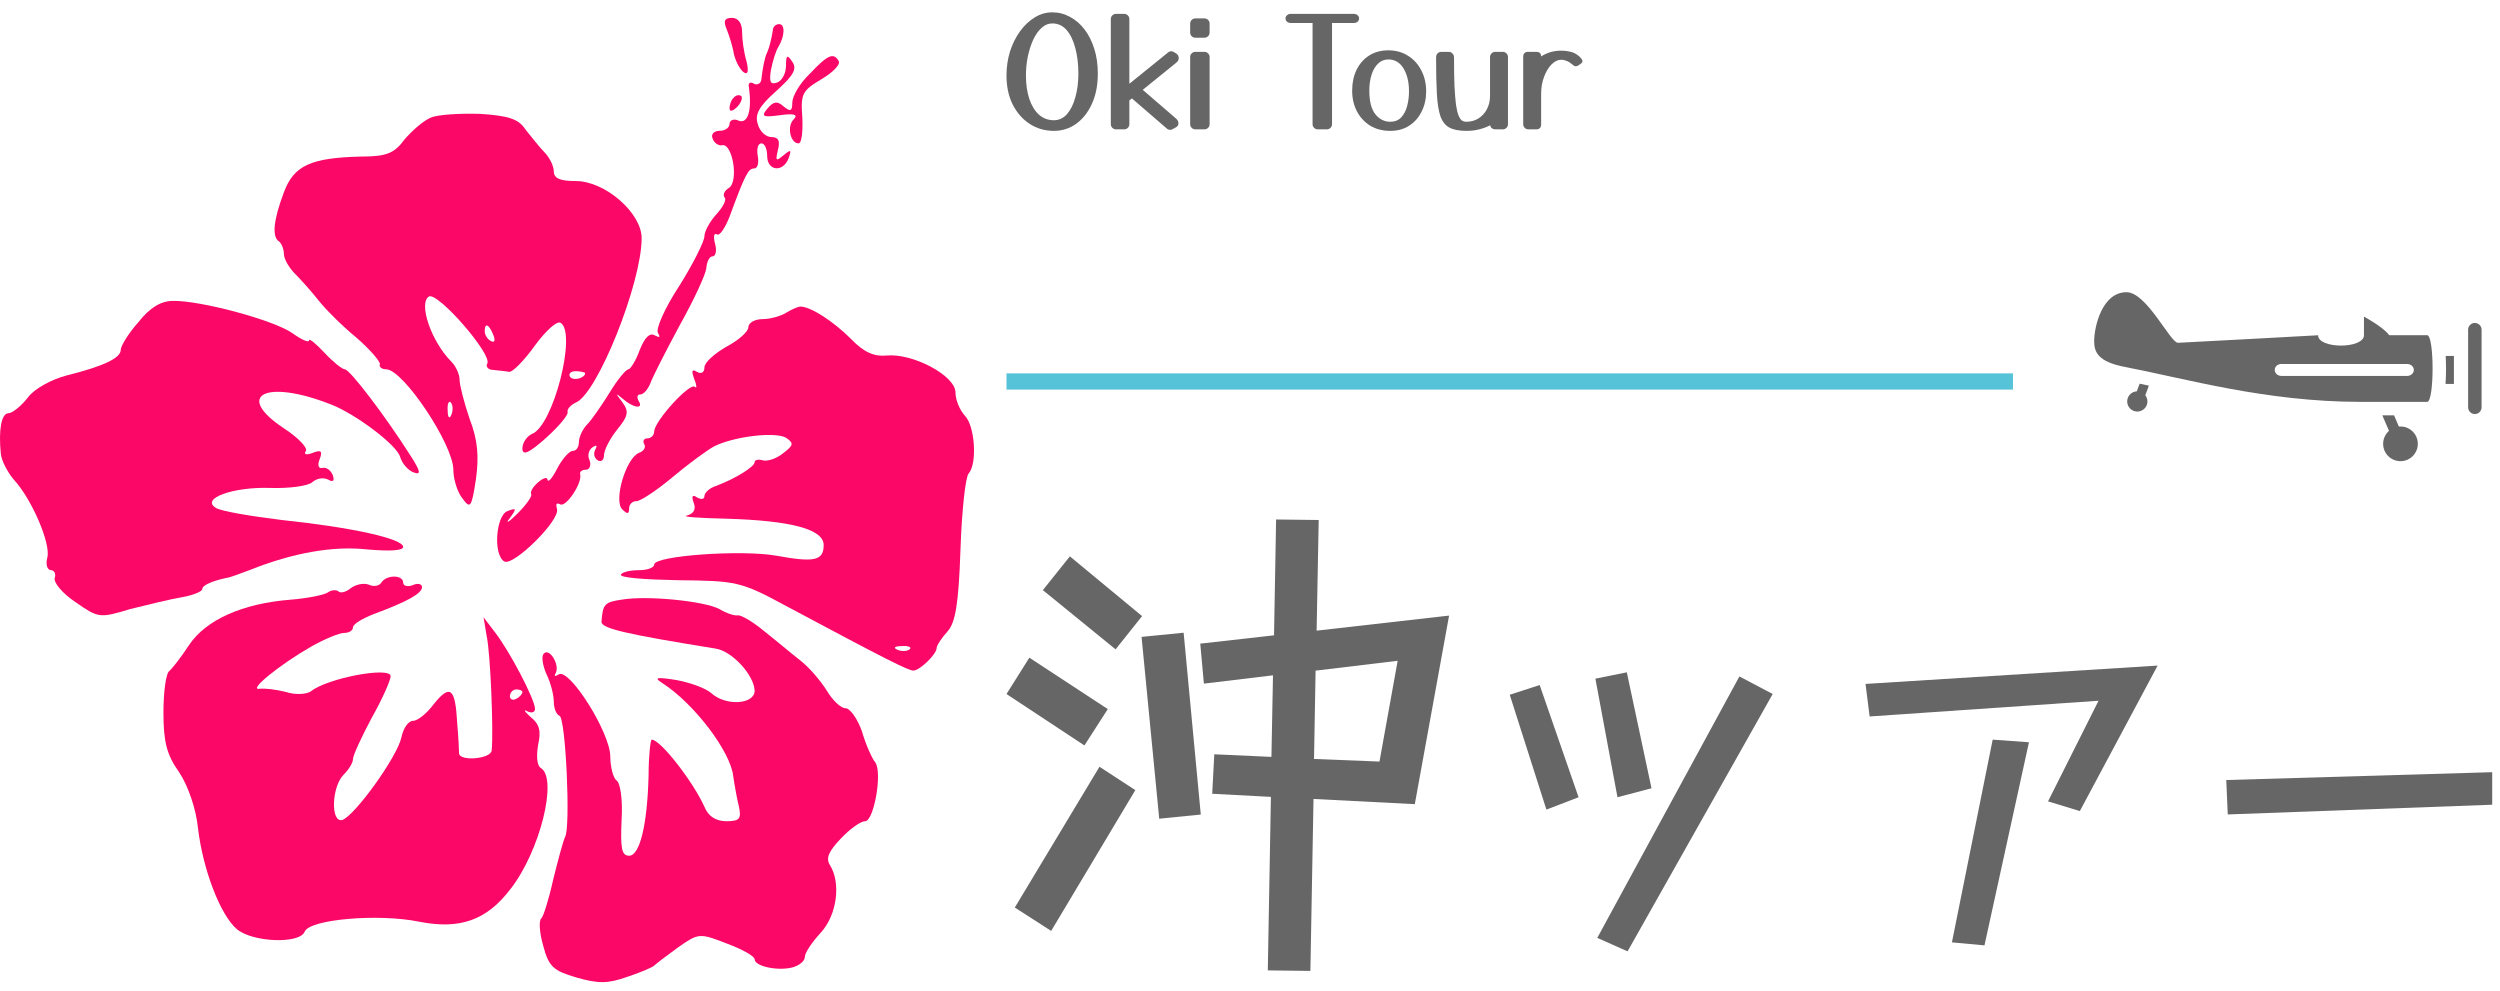
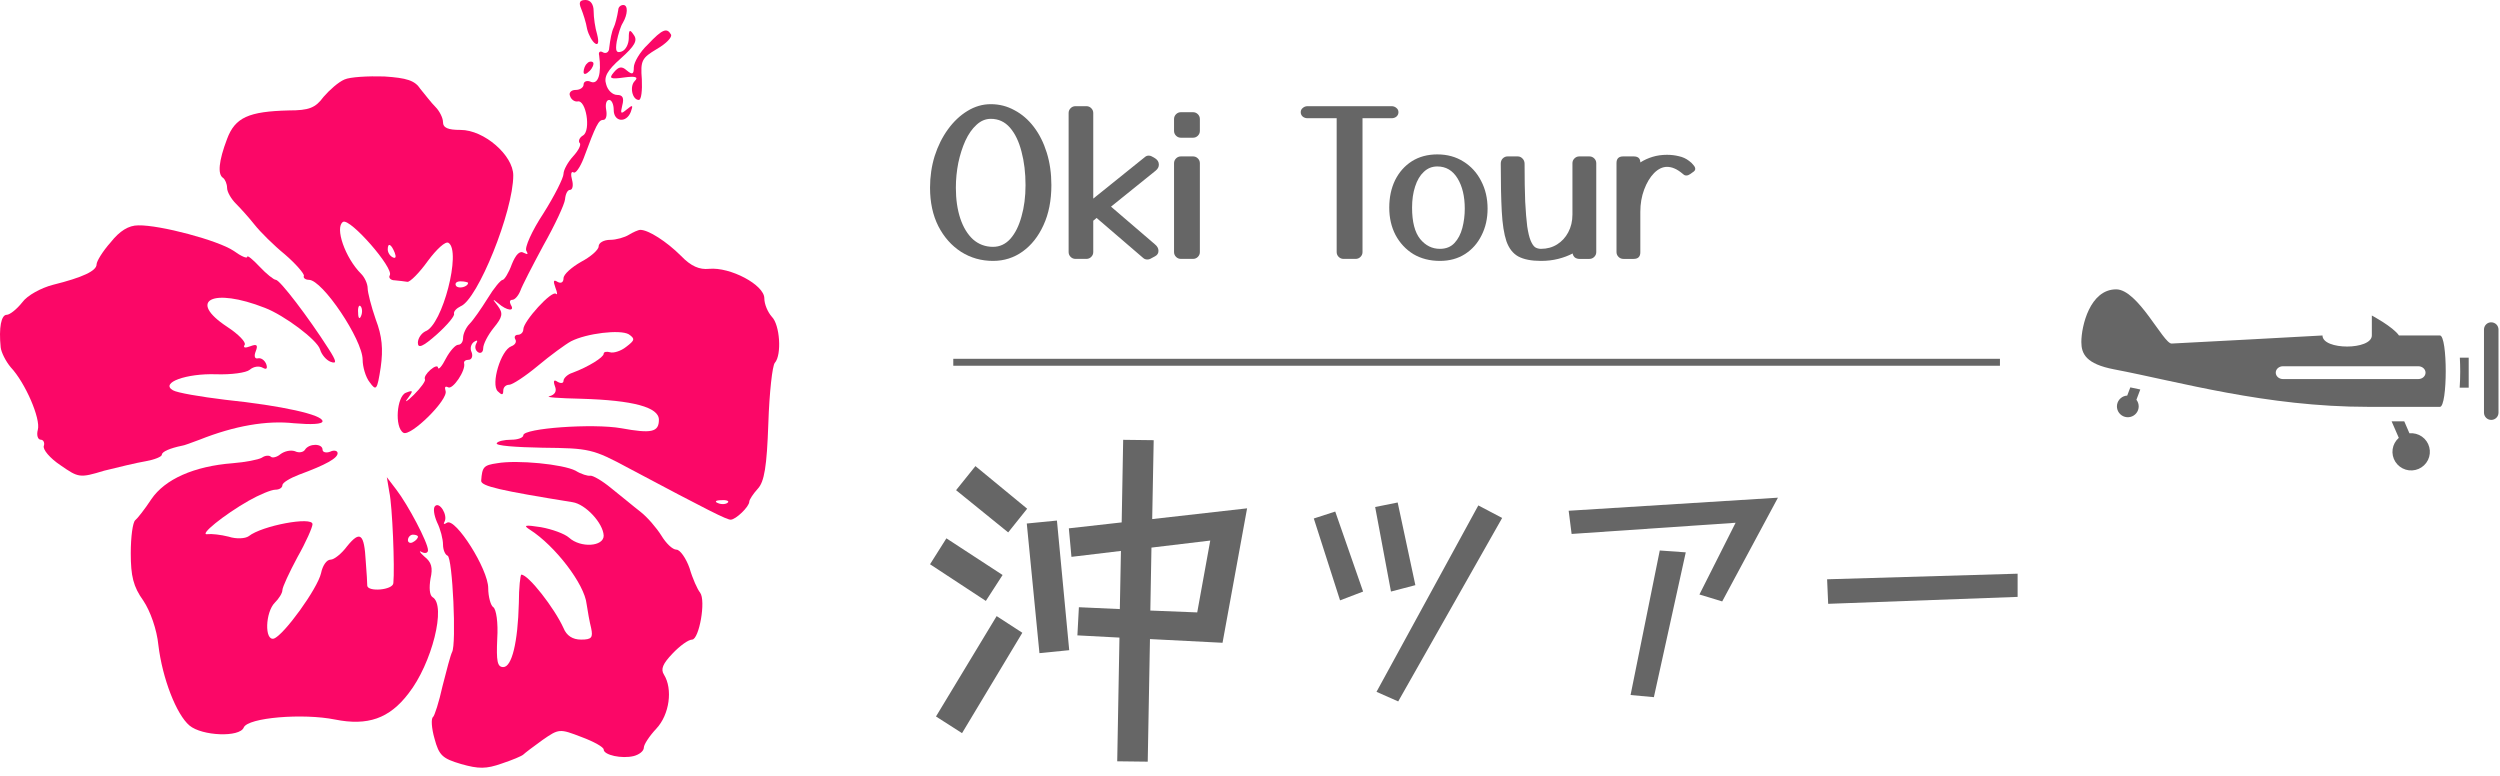
- <svg xmlns="http://www.w3.org/2000/svg" width="154" height="61" viewBox="0 0 154 61" fill="none">
-   <path d="M44.746 1.757C44.9 2.143 45.132 2.839 45.21 3.342C45.326 3.806 45.596 4.309 45.828 4.463C46.06 4.618 46.138 4.386 45.983 3.767C45.828 3.265 45.712 2.453 45.712 1.95C45.712 1.448 45.48 1.1 45.094 1.1C44.63 1.1 44.553 1.293 44.746 1.757Z" fill="#FB0767" />
-   <path d="M47.606 1.873C47.529 2.375 47.374 2.994 47.258 3.226C47.103 3.535 46.987 4.154 46.91 4.811C46.91 5.12 46.678 5.275 46.446 5.159C46.214 5.004 46.06 5.12 46.137 5.391C46.33 6.822 46.06 7.634 45.518 7.44C45.209 7.286 44.938 7.402 44.938 7.634C44.938 7.865 44.668 8.059 44.32 8.059C43.972 8.059 43.779 8.291 43.895 8.523C43.972 8.793 44.242 8.987 44.474 8.948C45.132 8.793 45.518 11.19 44.9 11.577C44.629 11.732 44.513 12.002 44.629 12.157C44.784 12.273 44.552 12.737 44.127 13.201C43.74 13.626 43.392 14.245 43.392 14.554C43.392 14.863 42.696 16.255 41.846 17.608C40.956 18.962 40.376 20.276 40.531 20.508C40.686 20.779 40.647 20.817 40.338 20.663C40.028 20.469 39.719 20.779 39.41 21.552C39.178 22.209 38.83 22.75 38.714 22.75C38.559 22.75 38.018 23.408 37.554 24.181C37.051 24.993 36.433 25.882 36.162 26.153C35.892 26.423 35.66 26.926 35.66 27.235C35.66 27.544 35.505 27.776 35.273 27.776C35.08 27.776 34.654 28.24 34.345 28.82C34.036 29.439 33.765 29.748 33.726 29.555C33.726 29.361 33.456 29.439 33.147 29.709C32.837 29.98 32.644 30.289 32.721 30.444C32.798 30.56 32.412 31.101 31.871 31.643C31.329 32.184 31.097 32.3 31.407 31.913C31.832 31.333 31.832 31.256 31.252 31.488C30.556 31.759 30.363 34.156 31.059 34.581C31.6 34.929 34.577 31.991 34.306 31.333C34.229 31.063 34.268 30.947 34.5 31.063C34.848 31.295 35.892 29.748 35.737 29.207C35.698 29.052 35.853 28.936 36.085 28.936C36.317 28.936 36.433 28.666 36.317 28.356C36.162 28.047 36.278 27.699 36.51 27.544C36.742 27.39 36.819 27.428 36.665 27.699C36.549 27.931 36.587 28.202 36.819 28.356C37.013 28.472 37.206 28.356 37.206 28.047C37.206 27.738 37.554 27.042 38.018 26.462C38.714 25.611 38.752 25.341 38.327 24.761C37.902 24.22 37.902 24.181 38.366 24.567C39.023 25.147 39.68 25.225 39.332 24.683C39.216 24.451 39.255 24.297 39.448 24.297C39.642 24.297 39.912 23.988 40.067 23.601C40.183 23.253 40.995 21.668 41.846 20.083C42.735 18.497 43.469 16.912 43.508 16.526C43.547 16.101 43.701 15.791 43.895 15.791C44.088 15.791 44.165 15.443 44.049 15.018C43.933 14.593 43.972 14.322 44.165 14.438C44.32 14.554 44.668 14.051 44.938 13.355C45.905 10.726 46.098 10.379 46.446 10.379C46.678 10.379 46.755 10.03 46.678 9.605C46.601 9.18 46.678 8.832 46.91 8.832C47.103 8.832 47.258 9.18 47.258 9.605C47.258 10.533 48.225 10.649 48.573 9.76C48.766 9.219 48.727 9.18 48.263 9.567C47.799 9.953 47.761 9.915 47.915 9.257C48.07 8.677 47.954 8.445 47.529 8.445C47.181 8.445 46.794 8.097 46.678 7.634C46.485 7.054 46.755 6.551 47.799 5.623C48.882 4.657 49.114 4.231 48.805 3.806C48.495 3.342 48.418 3.381 48.418 4.038C48.418 4.502 48.186 4.966 47.877 5.082C47.451 5.236 47.374 5.043 47.49 4.309C47.606 3.729 47.799 3.11 47.954 2.878C48.341 2.221 48.379 1.486 47.993 1.486C47.799 1.486 47.606 1.641 47.606 1.873Z" fill="#FB0767" />
-   <path d="M49.888 4.54C49.269 5.12 48.805 5.932 48.805 6.319C48.805 6.86 48.689 6.899 48.264 6.551C47.877 6.203 47.645 6.242 47.258 6.706C46.872 7.17 46.988 7.247 48.07 7.092C48.921 6.976 49.192 7.054 48.882 7.363C48.457 7.788 48.689 8.832 49.192 8.832C49.385 8.832 49.462 8.097 49.424 7.247C49.308 5.778 49.424 5.584 50.584 4.888C51.318 4.463 51.782 3.961 51.666 3.767C51.357 3.226 51.009 3.342 49.888 4.54Z" fill="#FB0767" />
-   <path d="M45.21 6.01C45.055 6.126 44.94 6.435 44.94 6.667C44.94 6.899 45.133 6.86 45.403 6.59C45.635 6.358 45.751 6.048 45.674 5.932C45.558 5.816 45.326 5.855 45.21 6.01Z" fill="#FB0767" />
-   <path d="M26.534 7.247C26.07 7.44 25.374 8.059 24.91 8.6C24.292 9.451 23.789 9.644 22.243 9.644C19.15 9.721 18.106 10.185 17.487 11.848C16.83 13.587 16.753 14.593 17.178 14.863C17.332 14.979 17.487 15.327 17.487 15.636C17.487 15.946 17.797 16.487 18.183 16.874C18.531 17.222 19.188 17.956 19.614 18.497C20.039 19.039 21.083 20.083 21.933 20.779C22.784 21.513 23.441 22.286 23.402 22.441C23.325 22.596 23.518 22.75 23.789 22.75C24.833 22.75 27.926 27.39 27.926 28.936C27.926 29.477 28.158 30.289 28.467 30.676C28.97 31.372 29.047 31.295 29.318 29.516C29.511 28.124 29.434 27.119 28.931 25.805C28.583 24.799 28.312 23.717 28.312 23.408C28.312 23.06 28.081 22.557 27.81 22.286C26.573 21.049 25.761 18.691 26.418 18.265C26.959 17.956 30.362 21.861 30.014 22.402C29.898 22.596 30.091 22.789 30.4 22.789C30.748 22.828 31.174 22.866 31.367 22.905C31.56 22.944 32.295 22.209 32.952 21.281C33.609 20.392 34.305 19.735 34.537 19.889C35.542 20.508 34.073 26.268 32.759 26.733C32.449 26.887 32.179 27.274 32.179 27.622C32.179 28.086 32.565 27.931 33.648 26.965C34.421 26.268 35.04 25.534 34.962 25.379C34.924 25.186 35.156 24.954 35.465 24.799C36.779 24.297 39.525 17.454 39.525 14.67C39.525 13.123 37.282 11.152 35.465 11.152C34.498 11.152 34.112 10.997 34.112 10.533C34.112 10.224 33.841 9.683 33.532 9.373C33.223 9.064 32.72 8.407 32.372 7.981C31.947 7.324 31.328 7.131 29.588 7.015C28.351 6.976 26.959 7.054 26.534 7.247ZM30.4 20.663C30.516 20.972 30.478 21.127 30.246 21.011C30.014 20.895 29.859 20.624 29.859 20.392C29.859 19.851 30.13 19.967 30.4 20.663ZM36.045 22.982C36.045 23.292 35.31 23.485 35.117 23.214C35.001 23.021 35.156 22.866 35.465 22.866C35.774 22.866 36.045 22.944 36.045 22.982ZM27.81 25.534C27.694 25.843 27.578 25.727 27.578 25.302C27.539 24.877 27.655 24.645 27.771 24.799C27.887 24.915 27.926 25.263 27.81 25.534Z" fill="#FB0767" />
-   <path d="M8.52 19.851C7.901 20.547 7.437 21.32 7.437 21.552C7.437 22.054 6.393 22.557 4.074 23.137C3.185 23.369 2.102 23.949 1.715 24.49C1.29 25.031 0.749 25.457 0.517 25.457C0.092 25.457 -0.102 26.462 0.053 27.97C0.092 28.356 0.44 29.052 0.826 29.516C1.947 30.715 3.146 33.498 2.914 34.349C2.798 34.774 2.914 35.122 3.146 35.122C3.339 35.122 3.455 35.354 3.378 35.586C3.262 35.857 3.842 36.553 4.654 37.094C6.045 38.06 6.123 38.099 8.017 37.519C9.1 37.248 10.53 36.901 11.226 36.785C11.883 36.669 12.463 36.437 12.463 36.282C12.463 36.05 13.082 35.779 14.01 35.586C14.126 35.586 14.744 35.354 15.363 35.122C18.069 34.04 20.544 33.614 22.631 33.846C23.985 33.962 24.835 33.924 24.835 33.692C24.835 33.189 21.742 32.493 17.335 32.029C15.44 31.797 13.623 31.488 13.314 31.295C12.309 30.715 14.358 29.98 16.639 30.057C17.799 30.096 18.959 29.941 19.229 29.709C19.538 29.439 19.964 29.4 20.234 29.555C20.505 29.709 20.621 29.632 20.505 29.284C20.389 28.975 20.119 28.782 19.887 28.82C19.616 28.898 19.538 28.666 19.693 28.279C19.887 27.776 19.77 27.699 19.268 27.892C18.881 28.047 18.688 28.008 18.843 27.776C18.959 27.583 18.379 26.965 17.489 26.384C14.396 24.335 16.368 23.33 20.389 24.915C21.897 25.495 24.41 27.39 24.642 28.124C24.758 28.55 25.145 28.975 25.454 29.091C25.956 29.284 25.918 29.052 25.299 28.086C23.753 25.65 21.549 22.75 21.24 22.75C21.085 22.75 20.505 22.286 20.003 21.745C19.461 21.165 19.036 20.817 19.036 20.972C19.036 21.127 18.572 20.933 17.992 20.508C16.794 19.696 12.309 18.497 10.646 18.536C9.912 18.536 9.216 18.961 8.52 19.851Z" fill="#FB0767" />
-   <path d="M48.418 19.271C48.109 19.464 47.452 19.657 46.988 19.657C46.485 19.657 46.098 19.889 46.098 20.16C46.098 20.431 45.48 20.972 44.745 21.358C44.011 21.784 43.392 22.325 43.392 22.634C43.392 22.944 43.199 23.06 42.928 22.905C42.619 22.712 42.58 22.828 42.773 23.369C42.928 23.756 42.928 23.949 42.812 23.833C42.503 23.524 40.299 25.959 40.299 26.578C40.299 26.81 40.106 27.003 39.874 27.003C39.681 27.003 39.565 27.158 39.681 27.351C39.797 27.544 39.681 27.776 39.371 27.892C38.559 28.202 37.786 30.831 38.327 31.372C38.637 31.681 38.753 31.681 38.753 31.333C38.753 31.063 38.946 30.869 39.217 30.869C39.449 30.869 40.454 30.212 41.42 29.4C42.387 28.588 43.547 27.738 43.972 27.506C45.17 26.887 47.761 26.578 48.418 26.965C48.921 27.312 48.882 27.428 48.225 27.931C47.8 28.279 47.22 28.434 46.988 28.356C46.717 28.279 46.485 28.318 46.485 28.472C46.485 28.743 45.325 29.477 44.088 29.941C43.701 30.057 43.392 30.367 43.392 30.56C43.392 30.753 43.199 30.792 42.928 30.637C42.657 30.444 42.58 30.56 42.735 30.985C42.889 31.372 42.735 31.643 42.31 31.759C41.962 31.836 43.044 31.913 44.745 31.952C48.766 32.068 50.738 32.609 50.738 33.576C50.738 34.542 50.158 34.658 47.838 34.233C45.673 33.846 40.299 34.233 40.299 34.774C40.299 34.968 39.874 35.122 39.371 35.122C38.83 35.122 38.327 35.238 38.25 35.393C38.134 35.586 39.719 35.702 41.768 35.741C45.364 35.779 45.635 35.818 48.418 37.326C54.643 40.651 55.957 41.308 56.267 41.308C56.653 41.308 57.697 40.303 57.697 39.916C57.697 39.762 58.006 39.298 58.354 38.911C58.857 38.37 59.05 37.21 59.166 33.846C59.243 31.488 59.475 29.361 59.669 29.168C60.21 28.55 60.055 26.23 59.437 25.611C59.127 25.263 58.857 24.645 58.857 24.181C58.857 23.137 56.228 21.745 54.604 21.9C53.87 21.977 53.212 21.706 52.439 20.895C51.318 19.773 49.926 18.884 49.307 18.884C49.153 18.884 48.727 19.077 48.418 19.271ZM56.035 39.994C55.919 40.109 55.571 40.148 55.3 40.032C54.991 39.916 55.107 39.8 55.532 39.8C55.957 39.762 56.189 39.878 56.035 39.994Z" fill="#FB0767" />
-   <path d="M23.484 35.895C23.368 36.089 23.02 36.166 22.711 36.011C22.363 35.895 21.899 36.011 21.59 36.243C21.319 36.475 20.971 36.553 20.855 36.437C20.739 36.321 20.43 36.321 20.159 36.514C19.889 36.669 18.883 36.862 17.917 36.939C14.94 37.171 12.697 38.176 11.653 39.723C11.151 40.496 10.571 41.231 10.416 41.347C10.223 41.501 10.068 42.623 10.068 43.898C10.068 45.677 10.262 46.489 11.035 47.571C11.576 48.383 12.079 49.814 12.195 51.012C12.504 53.603 13.587 56.386 14.592 57.237C15.558 58.049 18.458 58.165 18.767 57.392C19.077 56.618 23.329 56.27 25.804 56.773C28.317 57.276 29.979 56.696 31.448 54.762C33.266 52.443 34.387 47.919 33.304 47.301C33.072 47.146 33.034 46.566 33.15 45.87C33.343 45.02 33.227 44.594 32.686 44.169C32.299 43.821 32.222 43.666 32.492 43.821C32.724 43.937 32.956 43.898 32.956 43.666C32.956 43.087 31.41 40.148 30.52 38.988L29.786 38.022L29.979 39.182C30.211 40.225 30.405 45.02 30.289 46.218C30.25 46.759 28.317 46.914 28.278 46.411C28.278 46.257 28.239 45.406 28.162 44.517C28.046 42.391 27.737 42.12 26.732 43.357C26.306 43.937 25.727 44.401 25.456 44.401C25.146 44.401 24.837 44.865 24.721 45.445C24.451 46.643 21.86 50.239 21.087 50.51C20.352 50.703 20.43 48.461 21.164 47.726C21.474 47.417 21.744 46.991 21.744 46.759C21.744 46.527 22.285 45.368 22.904 44.208C23.561 43.048 24.064 41.888 24.064 41.656C24.064 41.037 20.159 41.772 19.154 42.584C18.883 42.777 18.187 42.816 17.607 42.623C16.989 42.468 16.293 42.391 15.984 42.429C15.249 42.545 17.259 40.922 19.154 39.839C19.966 39.375 20.894 38.988 21.203 38.988C21.512 38.988 21.744 38.834 21.744 38.64C21.744 38.447 22.324 38.099 23.02 37.828C25.108 37.055 25.997 36.553 25.997 36.166C25.997 35.973 25.727 35.895 25.417 36.05C25.108 36.166 24.837 36.089 24.837 35.895C24.837 35.393 23.793 35.393 23.484 35.895ZM32.183 42.623C32.183 42.739 32.028 42.932 31.796 43.048C31.603 43.164 31.41 43.087 31.41 42.893C31.41 42.661 31.603 42.468 31.796 42.468C32.028 42.468 32.183 42.545 32.183 42.623Z" fill="#FB0767" />
-   <path d="M38.29 36.939C37.246 37.094 37.13 37.21 37.053 38.292C37.014 38.718 38.599 39.066 44.089 39.955C45.095 40.109 46.448 41.579 46.486 42.545C46.486 43.396 44.708 43.512 43.819 42.7C43.471 42.391 42.504 42.043 41.654 41.888C40.416 41.695 40.262 41.733 40.803 42.081C42.736 43.319 45.017 46.295 45.172 47.842C45.249 48.383 45.404 49.234 45.52 49.698C45.675 50.432 45.559 50.587 44.747 50.587C44.089 50.587 43.625 50.278 43.393 49.698C42.697 48.151 40.687 45.561 40.146 45.561C40.069 45.561 39.953 46.566 39.953 47.765C39.875 50.819 39.411 52.713 38.754 52.713C38.29 52.713 38.213 52.249 38.29 50.51C38.367 49.272 38.213 48.229 37.981 48.074C37.788 47.958 37.594 47.262 37.594 46.605C37.594 45.136 35.081 41.153 34.424 41.54C34.192 41.695 34.115 41.656 34.23 41.463C34.501 40.96 33.844 39.878 33.496 40.264C33.341 40.419 33.419 40.96 33.651 41.501C33.921 42.043 34.115 42.816 34.115 43.241C34.115 43.628 34.269 44.014 34.462 44.092C34.849 44.208 35.158 50.974 34.81 51.553C34.694 51.785 34.385 52.945 34.076 54.182C33.805 55.42 33.457 56.502 33.341 56.58C33.187 56.696 33.225 57.43 33.457 58.242C33.805 59.556 34.076 59.788 35.506 60.214C36.86 60.6 37.44 60.6 38.638 60.175C39.45 59.904 40.184 59.595 40.3 59.479C40.416 59.363 41.074 58.861 41.77 58.358C43.045 57.469 43.084 57.469 44.785 58.126C45.713 58.474 46.486 58.899 46.486 59.093C46.486 59.518 47.878 59.827 48.806 59.595C49.231 59.479 49.579 59.209 49.579 58.938C49.579 58.706 50.005 58.049 50.546 57.469C51.551 56.386 51.822 54.414 51.126 53.293C50.855 52.868 51.048 52.443 51.783 51.669C52.363 51.051 53.02 50.587 53.291 50.587C53.832 50.587 54.373 47.571 53.91 46.953C53.716 46.721 53.33 45.87 53.098 45.058C52.827 44.285 52.363 43.628 52.092 43.628C51.783 43.628 51.281 43.125 50.932 42.545C50.546 41.927 49.85 41.115 49.309 40.69C48.806 40.303 47.801 39.452 47.066 38.872C46.37 38.292 45.636 37.867 45.443 37.906C45.288 37.944 44.747 37.79 44.321 37.519C43.355 37.017 39.837 36.669 38.29 36.939Z" fill="#FB0767" />
-   <path d="M97.19 3.4C97.277 3.462 97.346 3.528 97.396 3.597C97.452 3.659 97.48 3.718 97.48 3.774C97.48 3.818 97.458 3.859 97.415 3.896L97.246 4.018C97.184 4.062 97.124 4.083 97.068 4.083C97.012 4.083 96.965 4.065 96.928 4.027C96.766 3.89 96.628 3.799 96.516 3.756C96.403 3.706 96.288 3.681 96.169 3.681C95.963 3.681 95.764 3.778 95.57 3.971C95.383 4.165 95.23 4.42 95.112 4.739C94.993 5.057 94.934 5.403 94.934 5.778V7.66C94.934 7.865 94.831 7.968 94.625 7.968H94.147C94.06 7.968 93.985 7.937 93.923 7.875C93.86 7.812 93.829 7.738 93.829 7.65V3.503C93.829 3.297 93.932 3.194 94.138 3.194H94.625C94.831 3.194 94.934 3.288 94.934 3.475C95.109 3.363 95.299 3.275 95.505 3.213C95.711 3.15 95.932 3.119 96.169 3.119C96.363 3.119 96.547 3.141 96.722 3.185C96.897 3.222 97.053 3.294 97.19 3.4Z" fill="#666666" />
-   <path d="M92.891 7.65C92.891 7.738 92.86 7.812 92.797 7.875C92.735 7.937 92.66 7.968 92.573 7.968H92.105C92.03 7.968 91.961 7.947 91.899 7.903C91.842 7.853 91.808 7.791 91.796 7.716C91.596 7.822 91.371 7.906 91.122 7.968C90.878 8.031 90.613 8.062 90.326 8.062C89.883 8.062 89.533 7.993 89.277 7.856C89.028 7.719 88.844 7.482 88.725 7.145C88.613 6.808 88.541 6.346 88.51 5.759C88.478 5.172 88.463 4.43 88.463 3.531C88.463 3.431 88.494 3.35 88.556 3.288C88.619 3.225 88.694 3.194 88.781 3.194H89.249C89.337 3.194 89.412 3.228 89.474 3.297C89.536 3.359 89.568 3.441 89.568 3.54C89.568 4.239 89.577 4.826 89.596 5.3C89.621 5.775 89.652 6.159 89.689 6.452C89.733 6.745 89.786 6.967 89.848 7.117C89.911 7.266 89.98 7.369 90.054 7.425C90.135 7.475 90.226 7.5 90.326 7.5C90.607 7.5 90.856 7.432 91.075 7.294C91.293 7.157 91.465 6.97 91.59 6.733C91.721 6.489 91.786 6.212 91.786 5.9V3.512C91.786 3.425 91.817 3.35 91.88 3.288C91.942 3.225 92.017 3.194 92.105 3.194H92.573C92.66 3.194 92.735 3.225 92.797 3.288C92.86 3.35 92.891 3.425 92.891 3.512V7.65Z" fill="#666666" />
-   <path d="M85.52 3.1C85.982 3.1 86.388 3.213 86.737 3.437C87.087 3.656 87.359 3.955 87.552 4.336C87.752 4.717 87.852 5.147 87.852 5.628C87.852 6.09 87.758 6.505 87.571 6.873C87.39 7.241 87.134 7.532 86.803 7.744C86.472 7.956 86.085 8.062 85.642 8.062C85.174 8.062 84.762 7.956 84.406 7.744C84.057 7.525 83.782 7.229 83.583 6.854C83.389 6.48 83.293 6.056 83.293 5.581C83.293 5.101 83.383 4.673 83.564 4.299C83.751 3.924 84.01 3.631 84.341 3.419C84.678 3.207 85.071 3.1 85.52 3.1ZM85.52 3.662C85.277 3.662 85.068 3.746 84.893 3.915C84.719 4.077 84.584 4.305 84.491 4.598C84.397 4.885 84.35 5.213 84.35 5.581C84.35 6.243 84.475 6.73 84.725 7.042C84.974 7.347 85.28 7.5 85.642 7.5C85.923 7.5 86.148 7.41 86.316 7.229C86.485 7.048 86.606 6.814 86.681 6.527C86.756 6.24 86.794 5.94 86.794 5.628C86.794 5.054 86.681 4.583 86.457 4.214C86.232 3.846 85.92 3.662 85.52 3.662Z" fill="#666666" />
-   <path d="M82.053 7.65C82.053 7.737 82.021 7.812 81.959 7.875C81.897 7.937 81.822 7.968 81.734 7.968H81.173C81.085 7.968 81.01 7.937 80.948 7.875C80.886 7.812 80.854 7.737 80.854 7.65V1.453C80.854 1.434 80.854 1.422 80.854 1.415H79.506C79.419 1.415 79.344 1.39 79.282 1.34C79.219 1.284 79.188 1.216 79.188 1.134C79.188 1.053 79.219 0.988 79.282 0.938C79.344 0.882 79.419 0.854 79.506 0.854H83.401C83.488 0.854 83.563 0.882 83.625 0.938C83.688 0.988 83.719 1.053 83.719 1.134C83.719 1.216 83.688 1.284 83.625 1.34C83.563 1.39 83.488 1.415 83.401 1.415H82.053V1.453V7.65Z" fill="#666666" />
-   <path d="M74.512 2.005C74.512 2.092 74.481 2.167 74.418 2.23C74.356 2.292 74.281 2.323 74.194 2.323H73.632C73.544 2.323 73.469 2.292 73.407 2.23C73.345 2.167 73.314 2.092 73.314 2.005V1.453C73.314 1.365 73.345 1.29 73.407 1.228C73.469 1.166 73.544 1.134 73.632 1.134H74.194C74.281 1.134 74.356 1.166 74.418 1.228C74.481 1.29 74.512 1.365 74.512 1.453V2.005ZM74.512 7.65C74.512 7.738 74.481 7.812 74.418 7.875C74.356 7.937 74.281 7.968 74.194 7.968H73.632C73.544 7.968 73.469 7.937 73.407 7.875C73.345 7.812 73.314 7.738 73.314 7.65V3.512C73.314 3.425 73.345 3.35 73.407 3.288C73.469 3.225 73.544 3.194 73.632 3.194H74.194C74.281 3.194 74.356 3.225 74.418 3.288C74.481 3.35 74.512 3.425 74.512 3.512V7.65Z" fill="#666666" />
-   <path d="M69.568 7.65C69.568 7.737 69.537 7.812 69.475 7.875C69.412 7.937 69.338 7.968 69.25 7.968H68.745C68.657 7.968 68.582 7.937 68.52 7.875C68.457 7.812 68.426 7.737 68.426 7.65V1.172C68.426 1.085 68.457 1.01 68.52 0.947C68.582 0.885 68.657 0.854 68.745 0.854H69.25C69.338 0.854 69.412 0.885 69.475 0.947C69.537 1.01 69.568 1.085 69.568 1.172V5.16L71.965 3.222C72.015 3.178 72.074 3.157 72.143 3.157C72.193 3.157 72.24 3.169 72.283 3.194L72.414 3.269C72.545 3.344 72.611 3.447 72.611 3.578C72.611 3.684 72.561 3.778 72.461 3.859L70.392 5.534L72.433 7.294C72.539 7.382 72.592 7.482 72.592 7.594C72.592 7.706 72.539 7.791 72.433 7.847L72.208 7.968C72.171 7.987 72.127 7.997 72.077 7.997C72.002 7.997 71.94 7.975 71.89 7.931L69.774 6.105C69.756 6.093 69.74 6.077 69.728 6.059L69.568 6.19V7.65Z" fill="#666666" />
-   <path d="M67.626 4.533C67.626 5.244 67.505 5.865 67.261 6.396C67.024 6.92 66.703 7.329 66.297 7.622C65.891 7.915 65.433 8.062 64.921 8.062C64.378 8.062 63.885 7.922 63.442 7.641C62.999 7.354 62.646 6.954 62.384 6.442C62.128 5.931 62 5.335 62 4.654C62 4.136 62.072 3.643 62.215 3.175C62.365 2.707 62.571 2.292 62.833 1.93C63.095 1.568 63.395 1.284 63.732 1.078C64.075 0.866 64.437 0.76 64.818 0.76C65.211 0.76 65.576 0.854 65.913 1.041C66.256 1.222 66.556 1.481 66.812 1.818C67.068 2.155 67.267 2.554 67.411 3.016C67.555 3.478 67.626 3.984 67.626 4.533ZM66.428 4.533C66.428 3.959 66.366 3.437 66.241 2.969C66.122 2.501 65.944 2.13 65.707 1.855C65.47 1.581 65.174 1.443 64.818 1.443C64.574 1.443 64.353 1.537 64.153 1.724C63.953 1.905 63.782 2.152 63.638 2.464C63.501 2.77 63.392 3.113 63.311 3.494C63.236 3.874 63.198 4.261 63.198 4.654C63.198 5.191 63.267 5.669 63.404 6.087C63.541 6.499 63.738 6.823 63.994 7.06C64.256 7.291 64.565 7.407 64.921 7.407C65.233 7.407 65.501 7.282 65.726 7.032C65.951 6.776 66.122 6.43 66.241 5.993C66.366 5.556 66.428 5.069 66.428 4.533Z" fill="#666666" />
-   <path d="M78.288 49.088L74.672 48.896L74.8 46.464L78.32 46.624L78.416 41.6L74.16 42.112L73.936 39.648L78.48 39.136L78.608 32L81.232 32.032L81.104 38.848L89.264 37.92L87.152 49.536L80.912 49.216L80.72 59.808L78.096 59.776L78.288 49.088ZM65.904 34.272L70.352 37.952L68.72 40L64.24 36.352L65.904 34.272ZM70.32 39.232L72.912 38.976L73.968 50.176L71.408 50.432L70.32 39.232ZM63.408 40.512L68.24 43.68L66.8 45.92L62 42.752L63.408 40.512ZM81.04 41.312L80.944 46.752L84.976 46.912L86.096 40.704L81.04 41.312ZM67.728 47.232L69.936 48.672L64.752 57.344L62.512 55.904L67.728 47.232Z" fill="#666666" />
-   <path d="M137.138 48.05L153.52 47.567V49.571L137.23 50.17L137.138 48.05Z" fill="#666666" />
-   <path d="M129.27 43.166L115.169 44.134L114.916 42.129L132.91 41L128.118 49.963L126.159 49.364L129.27 43.166ZM122.749 45.562L124.984 45.723L122.243 58.235L120.238 58.05L122.749 45.562Z" fill="#666666" />
-   <path d="M98.276 41.806L100.212 41.415L101.732 48.557L99.636 49.11L98.276 41.806ZM107.147 41.668L109.198 42.751L100.258 58.603L98.392 57.774L107.147 41.668ZM93 42.797L94.843 42.198L97.24 49.11L95.258 49.871L93 42.797Z" fill="#666666" />
-   <rect x="62" y="23" width="62" height="1" fill="#56C3D9" />
-   <path d="M131.802 23.635L132.372 23.756L132.151 24.346C132.236 24.456 132.282 24.592 132.282 24.731C132.281 24.871 132.234 25.006 132.147 25.115C132.061 25.224 131.94 25.302 131.804 25.334C131.669 25.367 131.526 25.353 131.4 25.295C131.273 25.237 131.169 25.138 131.105 25.015C131.041 24.891 131.02 24.749 131.046 24.612C131.072 24.475 131.143 24.351 131.248 24.259C131.353 24.168 131.486 24.114 131.625 24.106L131.802 23.635ZM147.162 26.537C146.971 26.705 146.846 26.936 146.81 27.188C146.774 27.441 146.829 27.698 146.965 27.913C147.102 28.128 147.311 28.287 147.554 28.363C147.798 28.438 148.06 28.423 148.294 28.322C148.528 28.221 148.718 28.04 148.83 27.811C148.942 27.582 148.969 27.321 148.906 27.074C148.843 26.827 148.694 26.611 148.485 26.465C148.277 26.318 148.023 26.25 147.77 26.274L147.475 25.586H146.751L147.162 26.537ZM150.676 22.701C150.676 23.035 150.665 23.358 150.644 23.65H151.161V21.927H150.655C150.667 22.173 150.675 22.434 150.675 22.703L150.676 22.701ZM149.513 24.755H145.415C139.555 24.755 134.574 23.307 130.876 22.599C129.275 22.292 129 21.708 129 21.029C129 20.121 129.489 18 130.993 18C132.24 18 133.688 21.116 134.162 21.116C134.365 21.116 142.796 20.652 142.796 20.652C142.796 21.076 143.5 21.288 144.203 21.288C144.907 21.288 145.62 21.073 145.62 20.647V19.503C145.62 19.503 146.831 20.152 147.171 20.649H149.512C149.959 20.649 149.959 24.756 149.513 24.756L149.513 24.755ZM148.692 22.789C148.692 22.586 148.506 22.421 148.279 22.421H140.535C140.306 22.421 140.122 22.585 140.122 22.789C140.122 22.992 140.308 23.157 140.535 23.157H148.276C148.505 23.159 148.691 22.994 148.691 22.791L148.692 22.789ZM152.449 19.894C152.339 19.894 152.234 19.938 152.157 20.015C152.079 20.093 152.036 20.198 152.036 20.307V25.095C152.037 25.204 152.081 25.308 152.159 25.385C152.236 25.462 152.341 25.505 152.451 25.505C152.56 25.505 152.665 25.462 152.743 25.385C152.82 25.308 152.864 25.204 152.866 25.095V20.311C152.866 20.256 152.855 20.201 152.834 20.151C152.813 20.1 152.783 20.054 152.744 20.016C152.705 19.977 152.659 19.947 152.608 19.926C152.557 19.905 152.503 19.895 152.448 19.896L152.449 19.894Z" fill="#666666" />
+ <svg xmlns="http://www.w3.org/2000/svg" width="216" height="67" viewBox="0 0 216 67" fill="none">
+   <path d="M50.206 0.734C50.379 1.166 50.639 1.943 50.726 2.504C50.856 3.022 51.16 3.583 51.42 3.756C51.681 3.929 51.767 3.67 51.594 2.979C51.42 2.418 51.29 1.511 51.29 0.95C51.29 0.389 51.03 1.20013e-05 50.596 1.20013e-05C50.075 1.20013e-05 49.989 0.216 50.206 0.734Z" fill="#FB0767" />
+   <path d="M53.416 0.864C53.329 1.425 53.156 2.116 53.025 2.375C52.852 2.72 52.722 3.411 52.635 4.145C52.635 4.49 52.375 4.663 52.114 4.533C51.854 4.361 51.681 4.49 51.767 4.792C51.984 6.39 51.681 7.296 51.073 7.08C50.726 6.908 50.423 7.037 50.423 7.296C50.423 7.555 50.119 7.771 49.728 7.771C49.338 7.771 49.121 8.03 49.251 8.289C49.338 8.592 49.642 8.807 49.902 8.764C50.639 8.592 51.073 11.268 50.379 11.7C50.075 11.873 49.945 12.175 50.075 12.348C50.249 12.477 49.989 12.995 49.512 13.513C49.078 13.988 48.687 14.679 48.687 15.024C48.687 15.37 47.907 16.924 46.952 18.435C45.954 19.946 45.304 21.414 45.477 21.673C45.651 21.975 45.607 22.018 45.26 21.846C44.913 21.63 44.566 21.975 44.219 22.839C43.959 23.573 43.569 24.177 43.438 24.177C43.265 24.177 42.658 24.911 42.137 25.774C41.573 26.681 40.879 27.674 40.575 27.976C40.272 28.279 40.011 28.84 40.011 29.185C40.011 29.53 39.838 29.79 39.578 29.79C39.361 29.79 38.883 30.308 38.536 30.955C38.189 31.646 37.886 31.991 37.842 31.776C37.842 31.56 37.539 31.646 37.192 31.948C36.845 32.251 36.628 32.596 36.715 32.769C36.801 32.898 36.367 33.502 35.76 34.107C35.153 34.711 34.893 34.841 35.24 34.409C35.717 33.761 35.717 33.675 35.066 33.934C34.285 34.236 34.068 36.913 34.849 37.388C35.456 37.777 38.797 34.495 38.493 33.761C38.406 33.459 38.45 33.33 38.71 33.459C39.1 33.718 40.272 31.991 40.098 31.387C40.055 31.214 40.228 31.085 40.489 31.085C40.749 31.085 40.879 30.783 40.749 30.437C40.575 30.092 40.706 29.703 40.966 29.53C41.226 29.358 41.313 29.401 41.139 29.703C41.009 29.962 41.053 30.265 41.313 30.437C41.53 30.567 41.747 30.437 41.747 30.092C41.747 29.746 42.137 28.969 42.658 28.322C43.438 27.372 43.482 27.07 43.005 26.422C42.527 25.818 42.527 25.774 43.048 26.206C43.785 26.854 44.523 26.94 44.133 26.336C44.002 26.077 44.046 25.904 44.263 25.904C44.48 25.904 44.783 25.559 44.957 25.127C45.087 24.738 45.998 22.968 46.952 21.198C47.95 19.428 48.774 17.658 48.818 17.226C48.861 16.751 49.034 16.406 49.251 16.406C49.468 16.406 49.555 16.017 49.425 15.542C49.295 15.068 49.338 14.765 49.555 14.895C49.728 15.024 50.119 14.463 50.423 13.686C51.507 10.75 51.724 10.362 52.114 10.362C52.375 10.362 52.461 9.973 52.375 9.498C52.288 9.023 52.375 8.635 52.635 8.635C52.852 8.635 53.025 9.023 53.025 9.498C53.025 10.534 54.11 10.664 54.5 9.671C54.717 9.066 54.674 9.023 54.153 9.455C53.633 9.887 53.589 9.844 53.763 9.11C53.936 8.462 53.806 8.203 53.329 8.203C52.939 8.203 52.505 7.814 52.375 7.296C52.158 6.649 52.461 6.087 53.633 5.051C54.847 3.972 55.108 3.497 54.761 3.022C54.413 2.504 54.327 2.547 54.327 3.281C54.327 3.799 54.066 4.317 53.719 4.447C53.242 4.62 53.156 4.404 53.286 3.583C53.416 2.936 53.633 2.245 53.806 1.986C54.24 1.252 54.283 0.432 53.85 0.432C53.633 0.432 53.416 0.604 53.416 0.864Z" fill="#FB0767" />
+   <path d="M55.976 3.842C55.282 4.49 54.761 5.397 54.761 5.828C54.761 6.433 54.631 6.476 54.154 6.087C53.72 5.699 53.46 5.742 53.026 6.26C52.592 6.778 52.722 6.865 53.937 6.692C54.891 6.562 55.195 6.649 54.848 6.994C54.371 7.469 54.631 8.635 55.195 8.635C55.412 8.635 55.498 7.814 55.455 6.865C55.325 5.224 55.455 5.008 56.757 4.231C57.581 3.756 58.101 3.195 57.971 2.979C57.624 2.375 57.234 2.504 55.976 3.842Z" fill="#FB0767" />
+   <path d="M50.727 5.483C50.553 5.613 50.423 5.958 50.423 6.217C50.423 6.476 50.64 6.433 50.943 6.131C51.204 5.872 51.334 5.526 51.247 5.397C51.117 5.267 50.857 5.31 50.727 5.483Z" fill="#FB0767" />
+   <path d="M29.771 6.865C29.25 7.08 28.469 7.771 27.949 8.376C27.255 9.325 26.691 9.541 24.955 9.541C21.485 9.628 20.314 10.146 19.62 12.002C18.882 13.945 18.796 15.068 19.273 15.37C19.446 15.499 19.62 15.888 19.62 16.233C19.62 16.579 19.967 17.183 20.401 17.615C20.791 18.003 21.528 18.824 22.006 19.428C22.483 20.032 23.654 21.198 24.608 21.975C25.563 22.796 26.3 23.659 26.257 23.832C26.17 24.004 26.387 24.177 26.691 24.177C27.862 24.177 31.332 29.358 31.332 31.085C31.332 31.689 31.593 32.596 31.94 33.028C32.504 33.805 32.59 33.718 32.894 31.732C33.111 30.178 33.024 29.056 32.46 27.588C32.07 26.465 31.766 25.256 31.766 24.911C31.766 24.522 31.506 23.961 31.202 23.659C29.814 22.277 28.903 19.644 29.64 19.169C30.248 18.824 34.065 23.184 33.675 23.788C33.545 24.004 33.761 24.22 34.109 24.22C34.499 24.263 34.976 24.307 35.193 24.35C35.41 24.393 36.234 23.573 36.972 22.537C37.709 21.544 38.49 20.809 38.75 20.982C39.878 21.673 38.23 28.106 36.755 28.624C36.408 28.797 36.104 29.228 36.104 29.617C36.104 30.135 36.538 29.962 37.752 28.883C38.62 28.106 39.314 27.285 39.227 27.113C39.184 26.897 39.444 26.638 39.791 26.465C41.266 25.904 44.346 18.262 44.346 15.154C44.346 13.427 41.83 11.225 39.791 11.225C38.707 11.225 38.273 11.052 38.273 10.534C38.273 10.189 37.969 9.584 37.622 9.239C37.275 8.894 36.711 8.16 36.321 7.685C35.844 6.951 35.15 6.735 33.198 6.606C31.809 6.562 30.248 6.649 29.771 6.865ZM34.109 21.846C34.239 22.191 34.195 22.364 33.935 22.234C33.675 22.105 33.501 21.802 33.501 21.544C33.501 20.939 33.805 21.069 34.109 21.846ZM40.442 24.436C40.442 24.782 39.618 24.997 39.401 24.695C39.271 24.479 39.444 24.307 39.791 24.307C40.138 24.307 40.442 24.393 40.442 24.436ZM31.202 27.285C31.072 27.631 30.942 27.501 30.942 27.026C30.898 26.552 31.029 26.293 31.159 26.465C31.289 26.595 31.332 26.983 31.202 27.285Z" fill="#FB0767" />
+   <path d="M9.56 20.939C8.865 21.716 8.345 22.58 8.345 22.839C8.345 23.4 7.174 23.961 4.571 24.609C3.573 24.868 2.358 25.515 1.925 26.12C1.448 26.724 0.84 27.199 0.58 27.199C0.103 27.199 -0.114 28.322 0.059 30.005C0.103 30.437 0.493 31.214 0.927 31.732C2.185 33.071 3.53 36.179 3.269 37.129C3.139 37.604 3.269 37.992 3.53 37.992C3.747 37.992 3.877 38.252 3.79 38.511C3.66 38.813 4.311 39.59 5.222 40.194C6.783 41.274 6.87 41.317 8.996 40.669C10.21 40.367 11.815 39.978 12.596 39.849C13.334 39.719 13.984 39.46 13.984 39.288C13.984 39.029 14.678 38.726 15.72 38.511C15.85 38.511 16.544 38.252 17.238 37.992C20.274 36.784 23.051 36.309 25.393 36.568C26.912 36.697 27.866 36.654 27.866 36.395C27.866 35.834 24.395 35.057 19.45 34.539C17.325 34.28 15.286 33.934 14.939 33.718C13.811 33.071 16.11 32.25 18.669 32.337C19.971 32.38 21.272 32.207 21.576 31.948C21.923 31.646 22.4 31.603 22.704 31.776C23.007 31.948 23.137 31.862 23.007 31.473C22.877 31.128 22.573 30.912 22.313 30.955C22.01 31.042 21.923 30.782 22.096 30.351C22.313 29.79 22.183 29.703 21.619 29.919C21.185 30.092 20.968 30.049 21.142 29.79C21.272 29.574 20.621 28.883 19.624 28.235C16.153 25.947 18.366 24.825 22.877 26.595C24.569 27.242 27.389 29.358 27.649 30.178C27.779 30.653 28.213 31.128 28.56 31.258C29.124 31.473 29.081 31.214 28.386 30.135C26.651 27.415 24.179 24.177 23.832 24.177C23.658 24.177 23.007 23.659 22.443 23.055C21.836 22.407 21.359 22.018 21.359 22.191C21.359 22.364 20.838 22.148 20.188 21.673C18.843 20.766 13.811 19.428 11.945 19.471C11.121 19.471 10.34 19.946 9.56 20.939Z" fill="#FB0767" />
+   <path d="M54.326 20.291C53.979 20.507 53.241 20.723 52.721 20.723C52.157 20.723 51.723 20.982 51.723 21.284C51.723 21.587 51.029 22.191 50.205 22.623C49.38 23.098 48.687 23.702 48.687 24.047C48.687 24.393 48.47 24.522 48.166 24.35C47.819 24.134 47.776 24.263 47.992 24.868C48.166 25.3 48.166 25.515 48.036 25.386C47.689 25.041 45.216 27.76 45.216 28.451C45.216 28.71 44.999 28.926 44.739 28.926C44.522 28.926 44.392 29.099 44.522 29.315C44.652 29.53 44.522 29.79 44.175 29.919C43.264 30.265 42.396 33.2 43.004 33.805C43.351 34.15 43.481 34.15 43.481 33.761C43.481 33.459 43.698 33.243 44.001 33.243C44.262 33.243 45.39 32.51 46.474 31.603C47.559 30.696 48.86 29.746 49.337 29.487C50.682 28.797 53.588 28.451 54.326 28.883C54.89 29.271 54.846 29.401 54.109 29.962C53.632 30.351 52.981 30.523 52.721 30.437C52.417 30.351 52.157 30.394 52.157 30.567C52.157 30.869 50.855 31.689 49.467 32.207C49.033 32.337 48.687 32.682 48.687 32.898C48.687 33.114 48.47 33.157 48.166 32.984C47.862 32.769 47.776 32.898 47.949 33.373C48.123 33.805 47.949 34.107 47.472 34.236C47.081 34.323 48.296 34.409 50.205 34.452C54.716 34.582 56.929 35.186 56.929 36.266C56.929 37.345 56.278 37.474 53.675 36.999C51.246 36.568 45.216 36.999 45.216 37.604C45.216 37.82 44.739 37.992 44.175 37.992C43.568 37.992 43.004 38.122 42.917 38.295C42.787 38.511 44.565 38.64 46.864 38.683C50.899 38.726 51.203 38.77 54.326 40.453C61.31 44.166 62.785 44.9 63.132 44.9C63.566 44.9 64.737 43.778 64.737 43.346C64.737 43.173 65.084 42.655 65.475 42.224C66.038 41.619 66.255 40.324 66.385 36.568C66.472 33.934 66.733 31.56 66.949 31.344C67.557 30.653 67.383 28.063 66.689 27.372C66.342 26.983 66.038 26.293 66.038 25.774C66.038 24.609 63.089 23.055 61.267 23.227C60.442 23.314 59.705 23.011 58.837 22.105C57.579 20.853 56.018 19.86 55.324 19.86C55.15 19.86 54.673 20.076 54.326 20.291ZM62.872 43.432C62.742 43.562 62.351 43.605 62.047 43.475C61.7 43.346 61.831 43.217 62.308 43.217C62.785 43.173 63.045 43.303 62.872 43.432Z" fill="#FB0767" />
+   <path d="M26.351 38.856C26.221 39.072 25.83 39.158 25.483 38.985C25.093 38.856 24.572 38.985 24.225 39.245C23.921 39.504 23.531 39.59 23.401 39.46C23.271 39.331 22.924 39.331 22.62 39.547C22.316 39.719 21.189 39.935 20.104 40.022C16.764 40.281 14.248 41.403 13.076 43.13C12.512 43.993 11.862 44.814 11.688 44.943C11.471 45.116 11.298 46.368 11.298 47.793C11.298 49.779 11.515 50.685 12.382 51.894C12.99 52.801 13.554 54.398 13.684 55.737C14.031 58.629 15.245 61.738 16.373 62.688C17.458 63.594 20.711 63.724 21.058 62.86C21.405 61.997 26.177 61.608 28.953 62.169C31.773 62.731 33.639 62.083 35.287 59.925C37.326 57.334 38.584 52.283 37.369 51.592C37.109 51.419 37.066 50.772 37.196 49.995C37.413 49.045 37.282 48.57 36.675 48.095C36.241 47.706 36.155 47.534 36.458 47.706C36.718 47.836 36.979 47.793 36.979 47.534C36.979 46.886 35.244 43.605 34.246 42.31L33.422 41.23L33.639 42.526C33.899 43.691 34.116 49.045 33.986 50.383C33.942 50.988 31.773 51.16 31.73 50.599C31.73 50.426 31.686 49.477 31.6 48.484C31.47 46.109 31.122 45.807 29.995 47.188C29.517 47.836 28.867 48.354 28.563 48.354C28.216 48.354 27.869 48.872 27.739 49.52C27.435 50.858 24.529 54.873 23.661 55.175C22.837 55.391 22.924 52.887 23.748 52.067C24.095 51.722 24.399 51.247 24.399 50.988C24.399 50.729 25.006 49.433 25.7 48.138C26.438 46.843 27.001 45.548 27.001 45.289C27.001 44.598 22.62 45.418 21.492 46.325C21.189 46.541 20.408 46.584 19.757 46.368C19.063 46.195 18.282 46.109 17.935 46.152C17.111 46.282 19.366 44.468 21.492 43.26C22.403 42.742 23.444 42.31 23.791 42.31C24.138 42.31 24.399 42.137 24.399 41.921C24.399 41.705 25.049 41.317 25.83 41.015C28.173 40.151 29.17 39.59 29.17 39.158C29.17 38.942 28.867 38.856 28.52 39.029C28.173 39.158 27.869 39.072 27.869 38.856C27.869 38.295 26.698 38.295 26.351 38.856ZM36.111 46.368C36.111 46.498 35.938 46.714 35.677 46.843C35.461 46.972 35.244 46.886 35.244 46.67C35.244 46.411 35.461 46.195 35.677 46.195C35.938 46.195 36.111 46.282 36.111 46.368Z" fill="#FB0767" />
+   <path d="M42.962 40.022C41.791 40.194 41.661 40.324 41.574 41.533C41.531 42.008 43.309 42.396 49.469 43.389C50.597 43.562 52.116 45.202 52.159 46.282C52.159 47.232 50.163 47.361 49.166 46.454C48.775 46.109 47.691 45.721 46.736 45.548C45.348 45.332 45.175 45.375 45.782 45.764C47.951 47.145 50.511 50.47 50.684 52.197C50.771 52.801 50.944 53.751 51.075 54.269C51.248 55.089 51.118 55.262 50.207 55.262C49.469 55.262 48.949 54.916 48.689 54.269C47.908 52.542 45.652 49.649 45.045 49.649C44.958 49.649 44.828 50.772 44.828 52.11C44.741 55.521 44.22 57.636 43.483 57.636C42.962 57.636 42.876 57.118 42.962 55.175C43.049 53.794 42.876 52.628 42.615 52.456C42.398 52.326 42.182 51.549 42.182 50.815C42.182 49.174 39.362 44.727 38.624 45.159C38.364 45.332 38.277 45.289 38.407 45.073C38.711 44.512 37.974 43.303 37.583 43.734C37.41 43.907 37.496 44.512 37.757 45.116C38.06 45.721 38.277 46.584 38.277 47.059C38.277 47.491 38.451 47.922 38.668 48.009C39.102 48.138 39.449 55.694 39.058 56.341C38.928 56.6 38.581 57.895 38.234 59.277C37.93 60.658 37.54 61.867 37.41 61.954C37.236 62.083 37.28 62.904 37.54 63.81C37.93 65.278 38.234 65.537 39.839 66.012C41.357 66.444 42.008 66.444 43.353 65.969C44.264 65.666 45.088 65.321 45.218 65.192C45.348 65.062 46.086 64.501 46.867 63.94C48.298 62.947 48.342 62.947 50.25 63.681C51.291 64.069 52.159 64.544 52.159 64.76C52.159 65.235 53.721 65.58 54.762 65.321C55.239 65.192 55.629 64.889 55.629 64.587C55.629 64.328 56.106 63.594 56.714 62.947C57.842 61.738 58.145 59.536 57.364 58.284C57.061 57.809 57.278 57.334 58.102 56.471C58.753 55.78 59.49 55.262 59.794 55.262C60.401 55.262 61.008 51.894 60.488 51.203C60.271 50.944 59.837 49.995 59.577 49.088C59.273 48.224 58.753 47.491 58.449 47.491C58.102 47.491 57.538 46.929 57.148 46.282C56.714 45.591 55.933 44.684 55.326 44.209C54.762 43.778 53.634 42.828 52.81 42.18C52.029 41.533 51.205 41.058 50.988 41.101C50.814 41.144 50.207 40.971 49.73 40.669C48.645 40.108 44.698 39.719 42.962 40.022Z" fill="#FB0767" />
+   <path d="M145.928 13.896C146.091 14.012 146.219 14.133 146.312 14.261C146.417 14.376 146.469 14.486 146.469 14.591C146.469 14.671 146.428 14.747 146.347 14.816L146.033 15.042C145.917 15.123 145.806 15.163 145.701 15.163C145.597 15.163 145.51 15.129 145.44 15.059C145.137 14.805 144.882 14.637 144.672 14.556C144.463 14.463 144.248 14.417 144.027 14.417C143.643 14.417 143.271 14.596 142.91 14.955C142.561 15.314 142.276 15.788 142.055 16.379C141.834 16.969 141.724 17.611 141.724 18.306V21.796C141.724 22.177 141.532 22.369 141.148 22.369H140.259C140.096 22.369 139.956 22.311 139.84 22.195C139.724 22.079 139.666 21.94 139.666 21.778V14.087C139.666 13.705 139.857 13.514 140.241 13.514H141.148C141.532 13.514 141.724 13.688 141.724 14.035C142.05 13.826 142.404 13.665 142.788 13.549C143.172 13.433 143.585 13.375 144.027 13.375C144.387 13.375 144.73 13.416 145.056 13.497C145.382 13.566 145.672 13.699 145.928 13.896Z" fill="#666666" />
+   <path d="M137.917 21.778C137.917 21.94 137.859 22.079 137.743 22.195C137.627 22.311 137.487 22.369 137.324 22.369H136.452C136.312 22.369 136.185 22.328 136.068 22.247C135.964 22.154 135.9 22.039 135.876 21.9C135.504 22.096 135.086 22.253 134.62 22.369C134.167 22.484 133.672 22.542 133.138 22.542C132.312 22.542 131.661 22.415 131.184 22.16C130.719 21.905 130.375 21.466 130.154 20.841C129.945 20.216 129.811 19.359 129.753 18.271C129.695 17.183 129.666 15.806 129.666 14.139C129.666 13.954 129.724 13.803 129.84 13.688C129.957 13.572 130.096 13.514 130.259 13.514H131.131C131.294 13.514 131.434 13.578 131.55 13.705C131.666 13.821 131.724 13.971 131.724 14.156C131.724 15.453 131.742 16.541 131.777 17.42C131.823 18.3 131.882 19.012 131.951 19.556C132.033 20.1 132.132 20.511 132.248 20.788C132.364 21.066 132.492 21.257 132.632 21.361C132.783 21.454 132.951 21.5 133.138 21.5C133.661 21.5 134.126 21.373 134.533 21.118C134.94 20.864 135.26 20.517 135.493 20.077C135.737 19.625 135.859 19.11 135.859 18.532V14.104C135.859 13.942 135.917 13.803 136.033 13.688C136.15 13.572 136.289 13.514 136.452 13.514H137.324C137.487 13.514 137.627 13.572 137.743 13.688C137.859 13.803 137.917 13.942 137.917 14.104V21.778Z" fill="#666666" />
+   <path d="M124.184 13.34C125.044 13.34 125.8 13.549 126.451 13.965C127.103 14.37 127.609 14.926 127.969 15.632C128.341 16.338 128.527 17.137 128.527 18.028C128.527 18.884 128.353 19.654 128.004 20.337C127.667 21.02 127.19 21.558 126.574 21.952C125.957 22.345 125.236 22.542 124.41 22.542C123.538 22.542 122.771 22.345 122.108 21.952C121.456 21.547 120.945 20.997 120.573 20.302C120.212 19.608 120.032 18.821 120.032 17.941C120.032 17.05 120.2 16.257 120.538 15.563C120.887 14.868 121.369 14.324 121.986 13.931C122.614 13.537 123.346 13.34 124.184 13.34ZM124.184 14.382C123.73 14.382 123.34 14.538 123.015 14.851C122.689 15.152 122.439 15.574 122.265 16.118C122.09 16.651 122.003 17.258 122.003 17.941C122.003 19.168 122.236 20.071 122.701 20.65C123.166 21.217 123.736 21.5 124.41 21.5C124.934 21.5 125.352 21.332 125.666 20.997C125.98 20.661 126.207 20.227 126.347 19.695C126.486 19.162 126.556 18.607 126.556 18.028C126.556 16.963 126.347 16.089 125.928 15.406C125.509 14.723 124.928 14.382 124.184 14.382Z" fill="#666666" />
+   <path d="M117.721 21.778C117.721 21.94 117.663 22.079 117.546 22.195C117.43 22.311 117.291 22.368 117.128 22.368H116.081C115.918 22.368 115.779 22.311 115.662 22.195C115.546 22.079 115.488 21.94 115.488 21.778V10.285C115.488 10.25 115.488 10.227 115.488 10.215H112.976C112.813 10.215 112.674 10.169 112.557 10.076C112.441 9.972 112.383 9.845 112.383 9.694C112.383 9.544 112.441 9.422 112.557 9.33C112.674 9.226 112.813 9.174 112.976 9.174H120.233C120.396 9.174 120.535 9.226 120.652 9.33C120.768 9.422 120.826 9.544 120.826 9.694C120.826 9.845 120.768 9.972 120.652 10.076C120.535 10.169 120.396 10.215 120.233 10.215H117.721V10.285V21.778Z" fill="#666666" />
+   <path d="M103.669 11.309C103.669 11.471 103.611 11.61 103.495 11.726C103.379 11.841 103.239 11.899 103.076 11.899H102.03C101.867 11.899 101.727 11.841 101.611 11.726C101.495 11.61 101.437 11.471 101.437 11.309V10.285C101.437 10.123 101.495 9.984 101.611 9.868C101.727 9.752 101.867 9.694 102.03 9.694H103.076C103.239 9.694 103.379 9.752 103.495 9.868C103.611 9.984 103.669 10.123 103.669 10.285V11.309ZM103.669 21.778C103.669 21.94 103.611 22.079 103.495 22.195C103.379 22.311 103.239 22.368 103.076 22.368H102.03C101.867 22.368 101.727 22.311 101.611 22.195C101.495 22.079 101.437 21.94 101.437 21.778V14.104C101.437 13.942 101.495 13.803 101.611 13.688C101.727 13.572 101.867 13.514 102.03 13.514H103.076C103.239 13.514 103.379 13.572 103.495 13.688C103.611 13.803 103.669 13.942 103.669 14.104V21.778Z" fill="#666666" />
+   <path d="M94.457 21.778C94.457 21.94 94.399 22.079 94.282 22.195C94.166 22.311 94.027 22.368 93.864 22.368H92.922C92.759 22.368 92.619 22.311 92.503 22.195C92.387 22.079 92.329 21.94 92.329 21.778V9.764C92.329 9.602 92.387 9.463 92.503 9.347C92.619 9.231 92.759 9.174 92.922 9.174H93.864C94.027 9.174 94.166 9.231 94.282 9.347C94.399 9.463 94.457 9.602 94.457 9.764V17.16L98.923 13.566C99.016 13.485 99.126 13.445 99.254 13.445C99.347 13.445 99.434 13.468 99.516 13.514L99.76 13.653C100.004 13.792 100.126 13.983 100.126 14.226C100.126 14.423 100.033 14.596 99.847 14.747L95.992 17.854L99.795 21.118C99.993 21.28 100.092 21.466 100.092 21.674C100.092 21.882 99.993 22.039 99.795 22.143L99.376 22.368C99.306 22.403 99.225 22.421 99.132 22.421C98.993 22.421 98.876 22.38 98.783 22.299L94.841 18.913C94.806 18.89 94.777 18.861 94.753 18.827L94.457 19.07V21.778Z" fill="#666666" />
+   <path d="M90.839 15.997C90.839 17.316 90.612 18.468 90.158 19.452C89.716 20.424 89.118 21.182 88.362 21.726C87.606 22.27 86.751 22.542 85.797 22.542C84.785 22.542 83.867 22.282 83.041 21.761C82.215 21.228 81.558 20.488 81.07 19.538C80.593 18.589 80.355 17.484 80.355 16.222C80.355 15.262 80.488 14.347 80.756 13.479C81.035 12.611 81.419 11.841 81.907 11.17C82.395 10.499 82.954 9.972 83.582 9.59C84.221 9.197 84.896 9 85.605 9C86.338 9 87.018 9.174 87.646 9.521C88.286 9.856 88.844 10.337 89.321 10.962C89.798 11.587 90.17 12.328 90.438 13.184C90.705 14.041 90.839 14.978 90.839 15.997ZM88.606 15.997C88.606 14.932 88.49 13.965 88.257 13.097C88.036 12.229 87.704 11.541 87.263 11.031C86.821 10.522 86.268 10.267 85.605 10.267C85.152 10.267 84.739 10.441 84.367 10.788C83.995 11.124 83.675 11.581 83.407 12.16C83.151 12.727 82.948 13.364 82.797 14.07C82.657 14.776 82.587 15.493 82.587 16.222C82.587 17.218 82.715 18.103 82.971 18.879C83.227 19.643 83.593 20.244 84.07 20.684C84.559 21.113 85.134 21.327 85.797 21.327C86.379 21.327 86.879 21.095 87.297 20.632C87.716 20.158 88.036 19.515 88.257 18.705C88.49 17.895 88.606 16.992 88.606 15.997Z" fill="#666666" />
+   <path d="M96.721 55.088L93.087 54.896L93.216 52.464L96.753 52.624L96.849 47.6L92.573 48.112L92.348 45.648L96.913 45.136L97.042 38L99.679 38.032L99.55 44.848L107.749 43.92L105.627 55.536L99.357 55.216L99.164 65.808L96.528 65.776L96.721 55.088ZM84.277 40.272L88.746 43.952L87.107 46L82.605 42.352L84.277 40.272ZM88.714 45.232L91.319 44.976L92.38 56.176L89.808 56.432L88.714 45.232ZM81.769 46.512L86.624 49.68L85.177 51.92L80.355 48.752L81.769 46.512ZM99.486 47.312L99.389 52.752L103.44 52.912L104.566 46.704L99.486 47.312ZM86.11 53.232L88.329 54.672L83.12 63.344L80.869 61.904L86.11 53.232Z" fill="#666666" />
+   <path d="M157.862 50.05L174.322 49.567V51.571L157.954 52.17L157.862 50.05Z" fill="#666666" />
+   <path d="M149.956 45.166L135.787 46.133L135.533 44.129L153.614 43L148.798 51.963L146.83 51.364L149.956 45.166ZM143.404 47.562L145.65 47.723L142.895 60.235L140.881 60.05L143.404 47.562Z" fill="#666666" />
+   <path d="M118.814 43.806L120.759 43.415L122.287 50.557L120.18 51.11L118.814 43.806ZM127.727 43.668L129.787 44.751L120.805 60.603L118.93 59.774L127.727 43.668ZM113.512 44.797L115.364 44.198L117.772 51.11L115.781 51.871L113.512 44.797Z" fill="#666666" />
+   <rect x="82.364" y="31" width="90.431" height="0.6" fill="#666666" />
+   <path d="M184.06 33.469L184.921 33.652L184.586 34.539C184.715 34.704 184.785 34.908 184.784 35.117C184.783 35.327 184.711 35.53 184.581 35.694C184.45 35.858 184.268 35.974 184.063 36.023C183.859 36.072 183.643 36.051 183.452 35.965C183.261 35.877 183.104 35.729 183.007 35.543C182.911 35.357 182.879 35.144 182.919 34.938C182.958 34.733 183.065 34.546 183.224 34.408C183.382 34.27 183.582 34.189 183.792 34.178L184.06 33.469ZM207.256 37.83C206.967 38.084 206.779 38.431 206.724 38.81C206.67 39.189 206.753 39.575 206.959 39.899C207.165 40.222 207.48 40.462 207.848 40.575C208.216 40.688 208.612 40.666 208.965 40.514C209.319 40.362 209.606 40.09 209.775 39.746C209.945 39.402 209.986 39.01 209.89 38.639C209.795 38.268 209.57 37.943 209.255 37.722C208.94 37.502 208.557 37.4 208.174 37.436L207.728 36.402H206.635L207.256 37.83ZM212.563 32.066C212.563 32.568 212.546 33.053 212.515 33.492H213.296V30.903H212.531C212.549 31.272 212.562 31.664 212.562 32.069L212.563 32.066ZM210.807 35.152H204.618C195.768 35.152 188.246 32.977 182.661 31.912C180.243 31.451 179.828 30.574 179.828 29.553C179.828 28.187 180.567 25 182.837 25C184.722 25 186.908 29.683 187.624 29.683C187.93 29.683 200.663 28.985 200.663 28.985C200.663 29.623 201.725 29.941 202.788 29.941C203.851 29.941 204.927 29.619 204.927 28.978V27.26C204.927 27.26 206.757 28.235 207.269 28.982H210.805C211.48 28.982 211.48 35.155 210.806 35.155L210.807 35.152ZM209.566 32.197C209.566 31.892 209.286 31.644 208.943 31.644H197.248C196.903 31.644 196.625 31.892 196.625 32.197C196.625 32.503 196.905 32.751 197.248 32.751H208.939C209.285 32.753 209.566 32.505 209.566 32.2L209.566 32.197ZM215.24 27.847C215.074 27.847 214.916 27.912 214.799 28.029C214.682 28.145 214.616 28.303 214.616 28.468V35.663C214.618 35.827 214.685 35.984 214.802 36.1C214.92 36.215 215.078 36.28 215.243 36.28C215.408 36.28 215.566 36.215 215.684 36.1C215.801 35.984 215.868 35.827 215.87 35.663V28.473C215.87 28.39 215.854 28.309 215.822 28.233C215.791 28.157 215.744 28.088 215.686 28.029C215.627 27.971 215.557 27.926 215.48 27.895C215.404 27.864 215.322 27.848 215.239 27.849L215.24 27.847Z" fill="#666666" />
</svg>
